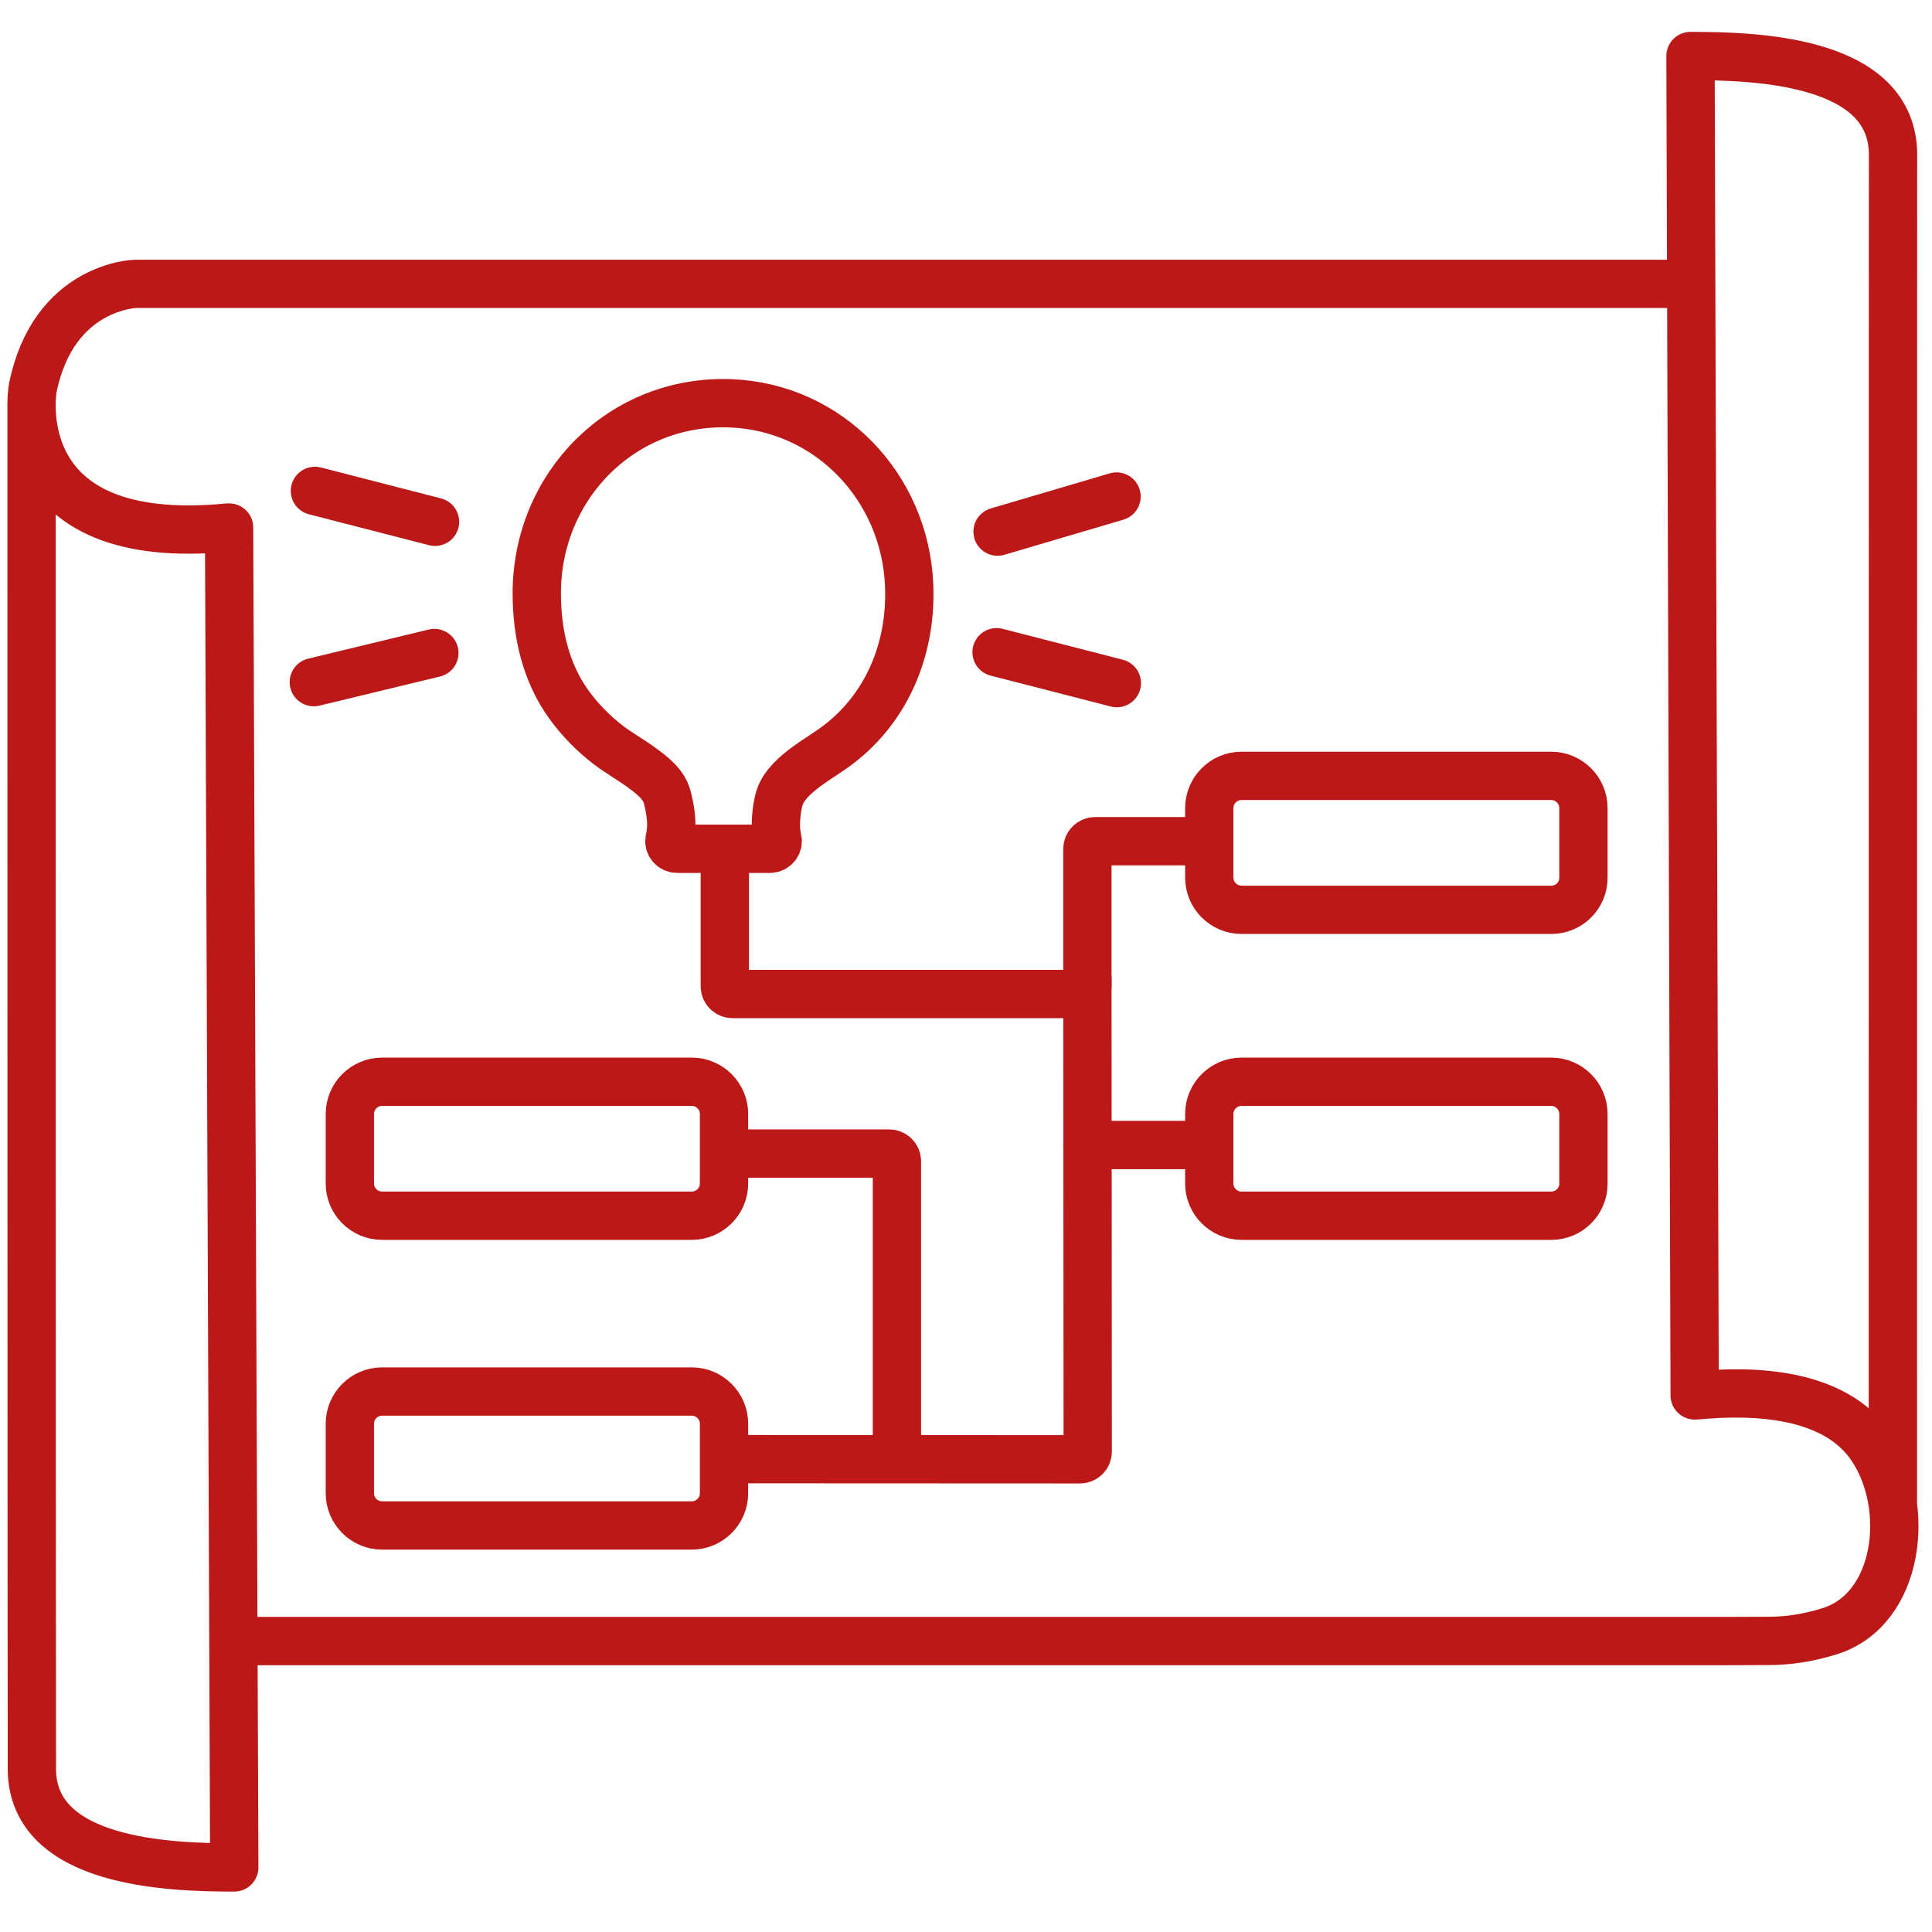
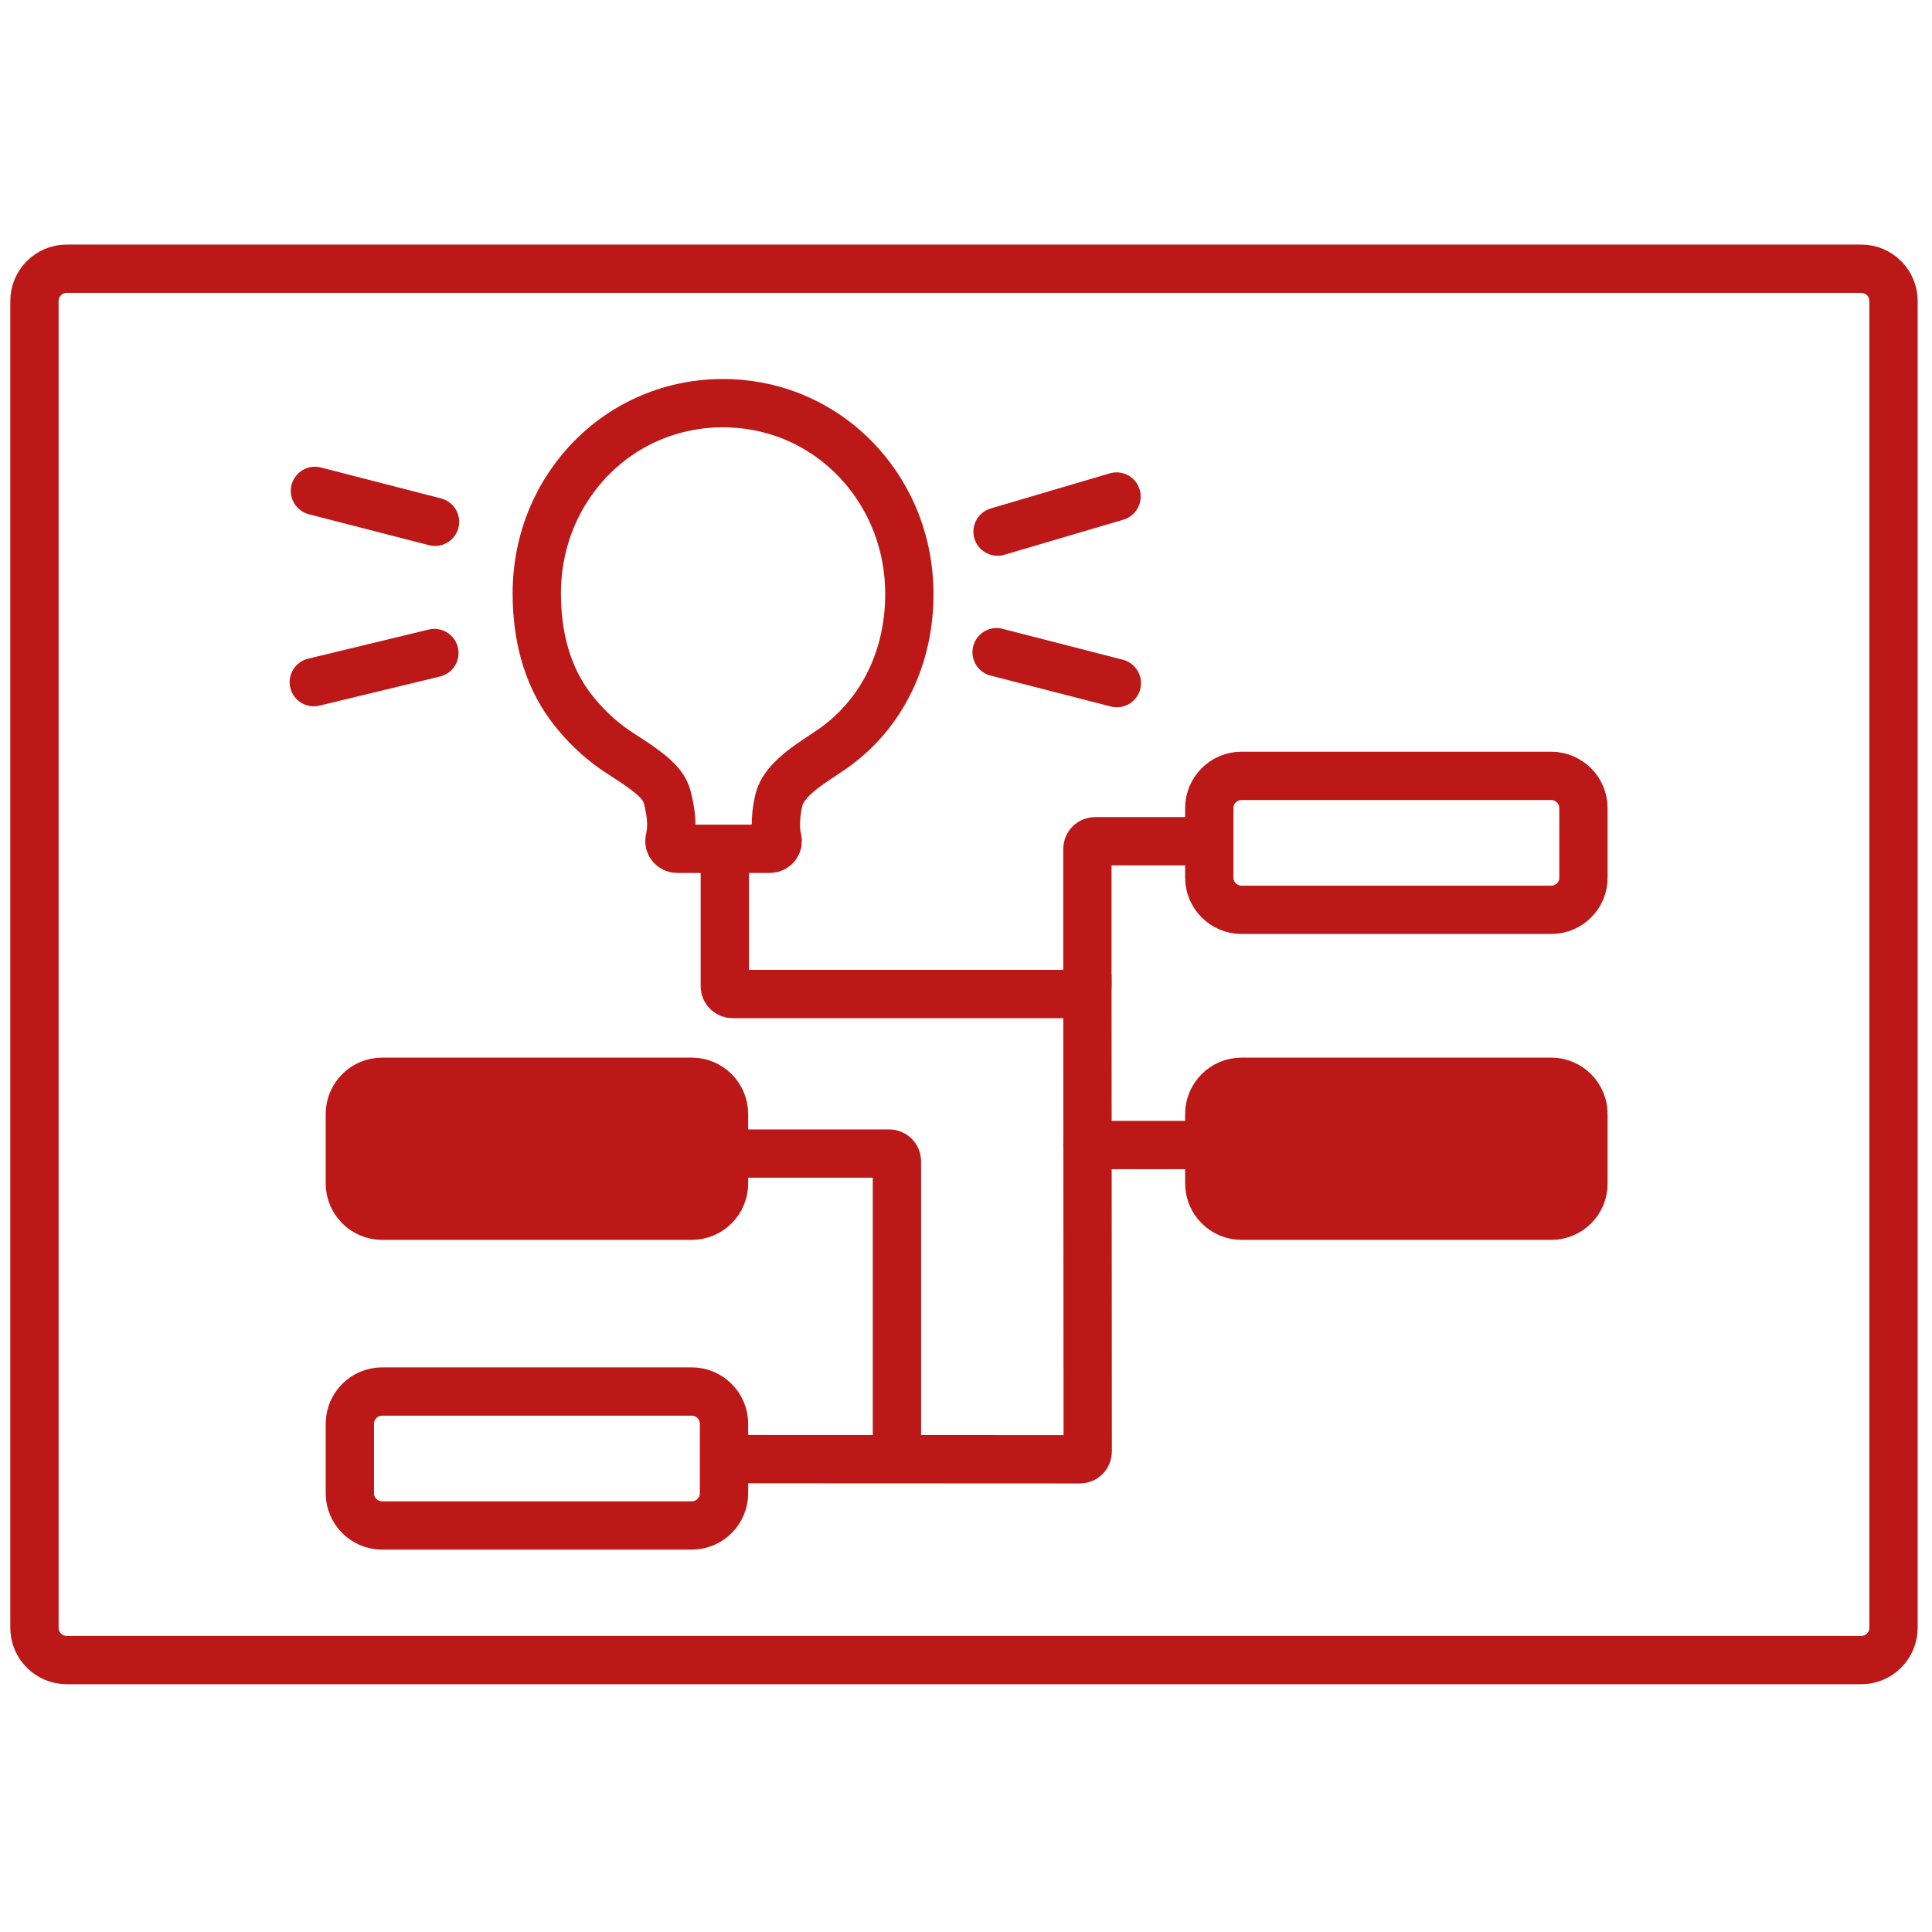
<svg xmlns="http://www.w3.org/2000/svg" version="1.1" id="Layer_1" x="0px" y="0px" viewBox="0 0 120 120" style="enable-background:new 0 0 120 120;" xml:space="preserve">
  <style type="text/css">
	.st0{fill:none;stroke:#BC1818;stroke-width:3;stroke-linecap:round;stroke-linejoin:round;stroke-miterlimit:10;}
+ 	.st1{fill:#BC1818;stroke:#BC1818;stroke-width:3;stroke-linecap:round;stroke-linejoin:round;stroke-miterlimit:10;}
</style>
  <path class="st0" d="M96.36,56.51H77.11c-1.1,0-2-0.9-2-2v-4.32c0-1.1,0.9-2,2-2h19.24c1.1,0,2,0.9,2,2v4.32  C98.36,55.61,97.46,56.51,96.36,56.51z" />
-   <path class="st0" d="M96.36,75.51H77.11c-1.1,0-2-0.9-2-2v-4.32c0-1.1,0.9-2,2-2h19.24c1.1,0,2,0.9,2,2v4.32  C98.36,74.61,97.46,75.51,96.36,75.51z" />
-   <path class="st0" d="M42.97,75.51H23.73c-1.1,0-2-0.9-2-2v-4.32c0-1.1,0.9-2,2-2h19.24c1.1,0,2,0.9,2,2v4.32  C44.97,74.61,44.07,75.51,42.97,75.51z" />
+   <path class="st1" d="M96.36,75.51H77.11c-1.1,0-2-0.9-2-2v-4.32c0-1.1,0.9-2,2-2h19.24c1.1,0,2,0.9,2,2v4.32  C98.36,74.61,97.46,75.51,96.36,75.51z" />
+   <path class="st1" d="M42.97,75.51H23.73c-1.1,0-2-0.9-2-2v-4.32c0-1.1,0.9-2,2-2h19.24c1.1,0,2,0.9,2,2v4.32  C44.97,74.61,44.07,75.51,42.97,75.51z" />
  <path class="st0" d="M42.97,94.75H23.73c-1.1,0-2-0.9-2-2v-4.32c0-1.1,0.9-2,2-2h19.24c1.1,0,2,0.9,2,2v4.32  C44.97,93.85,44.07,94.75,42.97,94.75z" />
  <path class="st0" d="M45.02,52.91v8.35c0,0.27,0.22,0.48,0.48,0.48h21.56c0.27,0,0.48-0.22,0.48-0.48v-8.53  c0-0.27,0.22-0.48,0.48-0.48h6.93" />
  <path class="st0" d="M67.54,60.73l0.02,29.43c0,0.27-0.22,0.48-0.48,0.48l-22.09-0.01" />
  <path class="st0" d="M55.71,90.47V72.13c0-0.27-0.22-0.48-0.48-0.48H45.18" />
  <line class="st0" x1="67.54" y1="71.12" x2="75.08" y2="71.12" />
  <line class="st0" x1="19.56" y1="30.49" x2="27.02" y2="32.41" />
  <line class="st0" x1="61.9" y1="40.51" x2="69.37" y2="42.43" />
  <line class="st0" x1="61.96" y1="33.02" x2="69.35" y2="30.84" />
  <line class="st0" x1="19.49" y1="42.37" x2="26.98" y2="40.56" />
-   <path class="st0" d="M117.57,93.29c0-78.49,0.01-82.98,0.01-83.67c0-5.92-8.58-6.14-12.58-6.14c0,0,0.26,83.52,0.26,83.2  c3.68-0.36,8.67-0.18,10.96,3.17c2.53,3.7,1.77,10.14-2.61,11.48c-1.32,0.4-2.47,0.59-3.82,0.59c-1.62,0.01-3.23,0.01-4.85,0.01  c-2.3,0-4.6,0-6.91,0c-2.91,0-5.83,0-8.74,0c-3.35,0-6.7,0-10.06,0c-3.61,0-7.23,0-10.84,0c-3.7,0-7.4,0-11.11,0  c-3.61,0-7.23,0-10.84,0c-3.35,0-6.7,0-10.05,0c-2.91,0-5.82,0-8.73,0c-2.3,0-4.59,0-6.89,0c-1.51,0-3.01,0-4.52,0  c-0.54,0-1.08,0-1.62,0" />
-   <path class="st0" d="M1.96,25.17c0,78.5,0.02,84,0.02,84.69c0,5.88,8.59,6.13,12.57,6.13c0,0-0.32-83.55-0.32-83.23  c-13.97,1.39-12.2-8.63-12.2-8.63c1.28-6.4,6.4-6.5,6.4-6.5h96.5" />
  <path class="st0" d="M47.82,52.72c0.31,0,0.55-0.29,0.47-0.59c-0.1-0.4-0.11-0.83-0.09-1.23c0.03-0.47,0.09-0.94,0.23-1.38  c0.14-0.42,0.39-0.75,0.69-1.07c0.6-0.63,1.34-1.1,2.06-1.58c0.31-0.21,0.63-0.42,0.93-0.65l0.01-0.01  c2.92-2.25,4.51-5.84,4.35-9.85c-0.25-6.11-4.98-11.07-11.09-11.31c-6.74-0.26-12.04,5.12-12.04,11.8c0,2.49,0.56,4.95,2.03,6.96  c0.68,0.93,1.5,1.76,2.41,2.46c0.67,0.51,1.41,0.92,2.09,1.42c0.63,0.46,1.36,1.02,1.57,1.81c0.18,0.7,0.31,1.45,0.23,2.17  c-0.02,0.15-0.04,0.31-0.08,0.46c-0.08,0.3,0.16,0.59,0.47,0.59L47.82,52.72z" />
+   <path class="st0" d="M115.61,103.11H4.14c-1.1,0-2-0.9-2-2V18.69c0-1.1,0.9-2,2-2h111.47c1.1,0,2,0.9,2,2v82.42  C117.61,102.21,116.71,103.11,115.61,103.11z" />
</svg>
